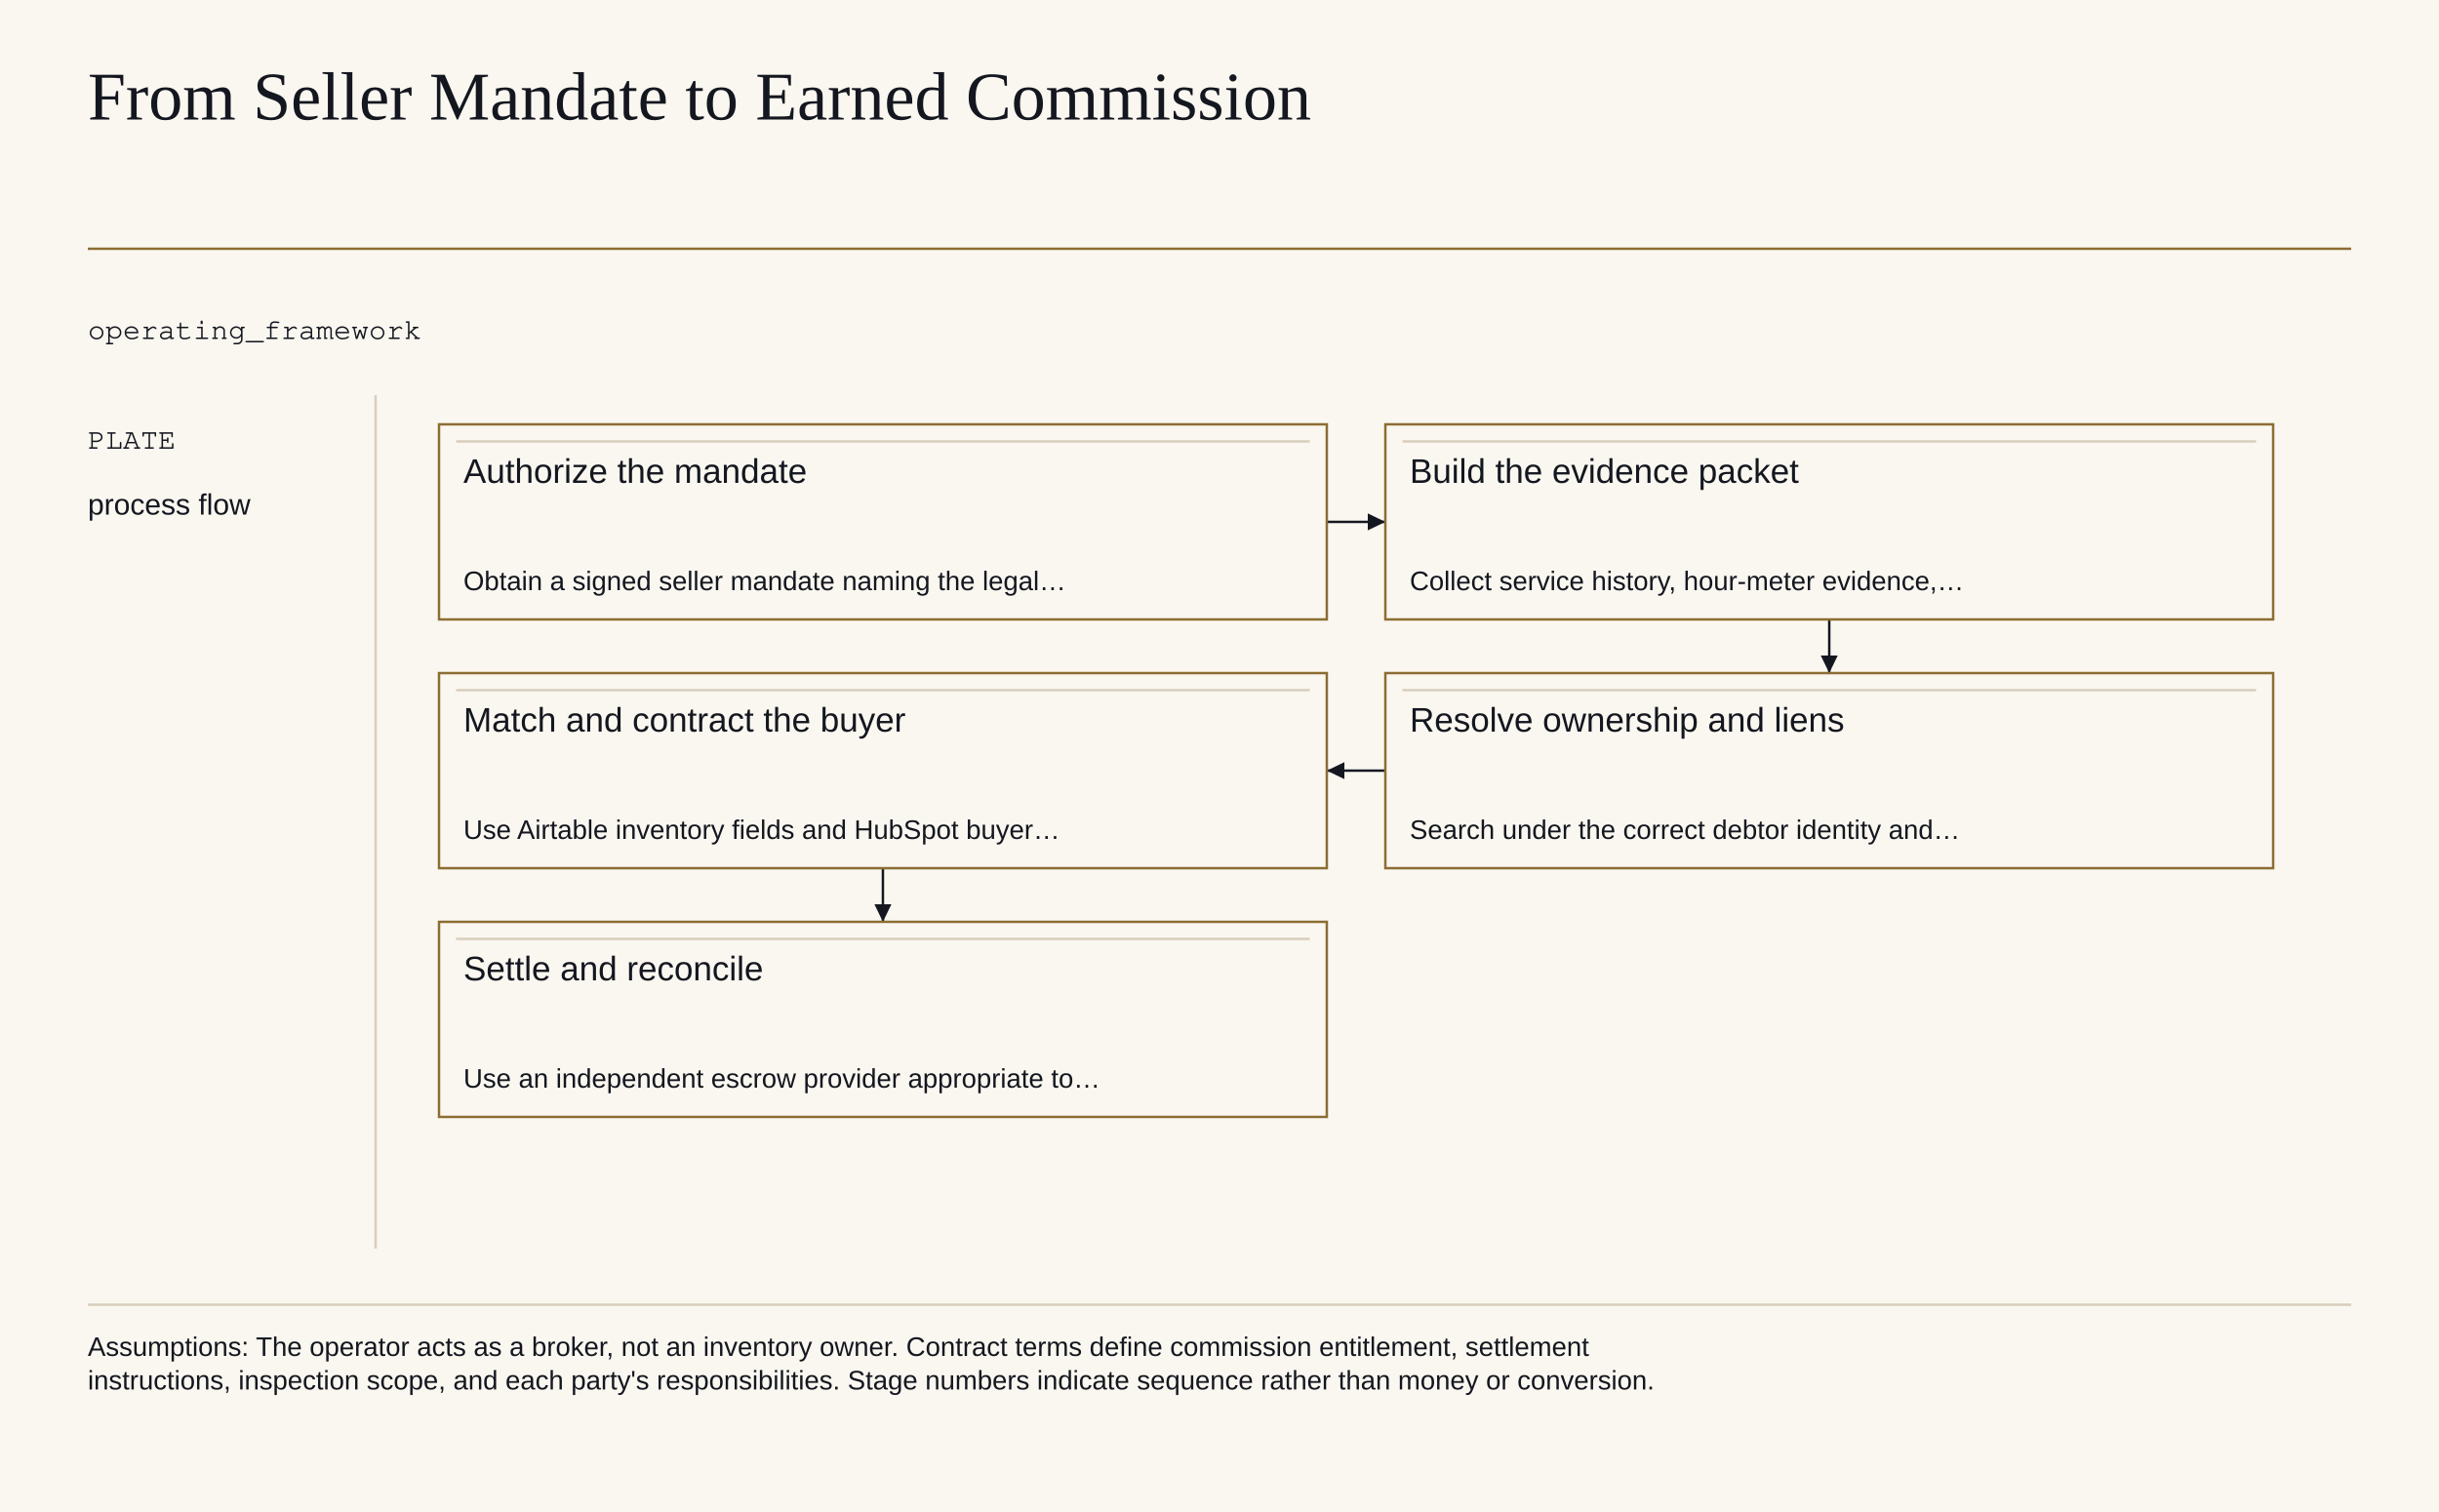
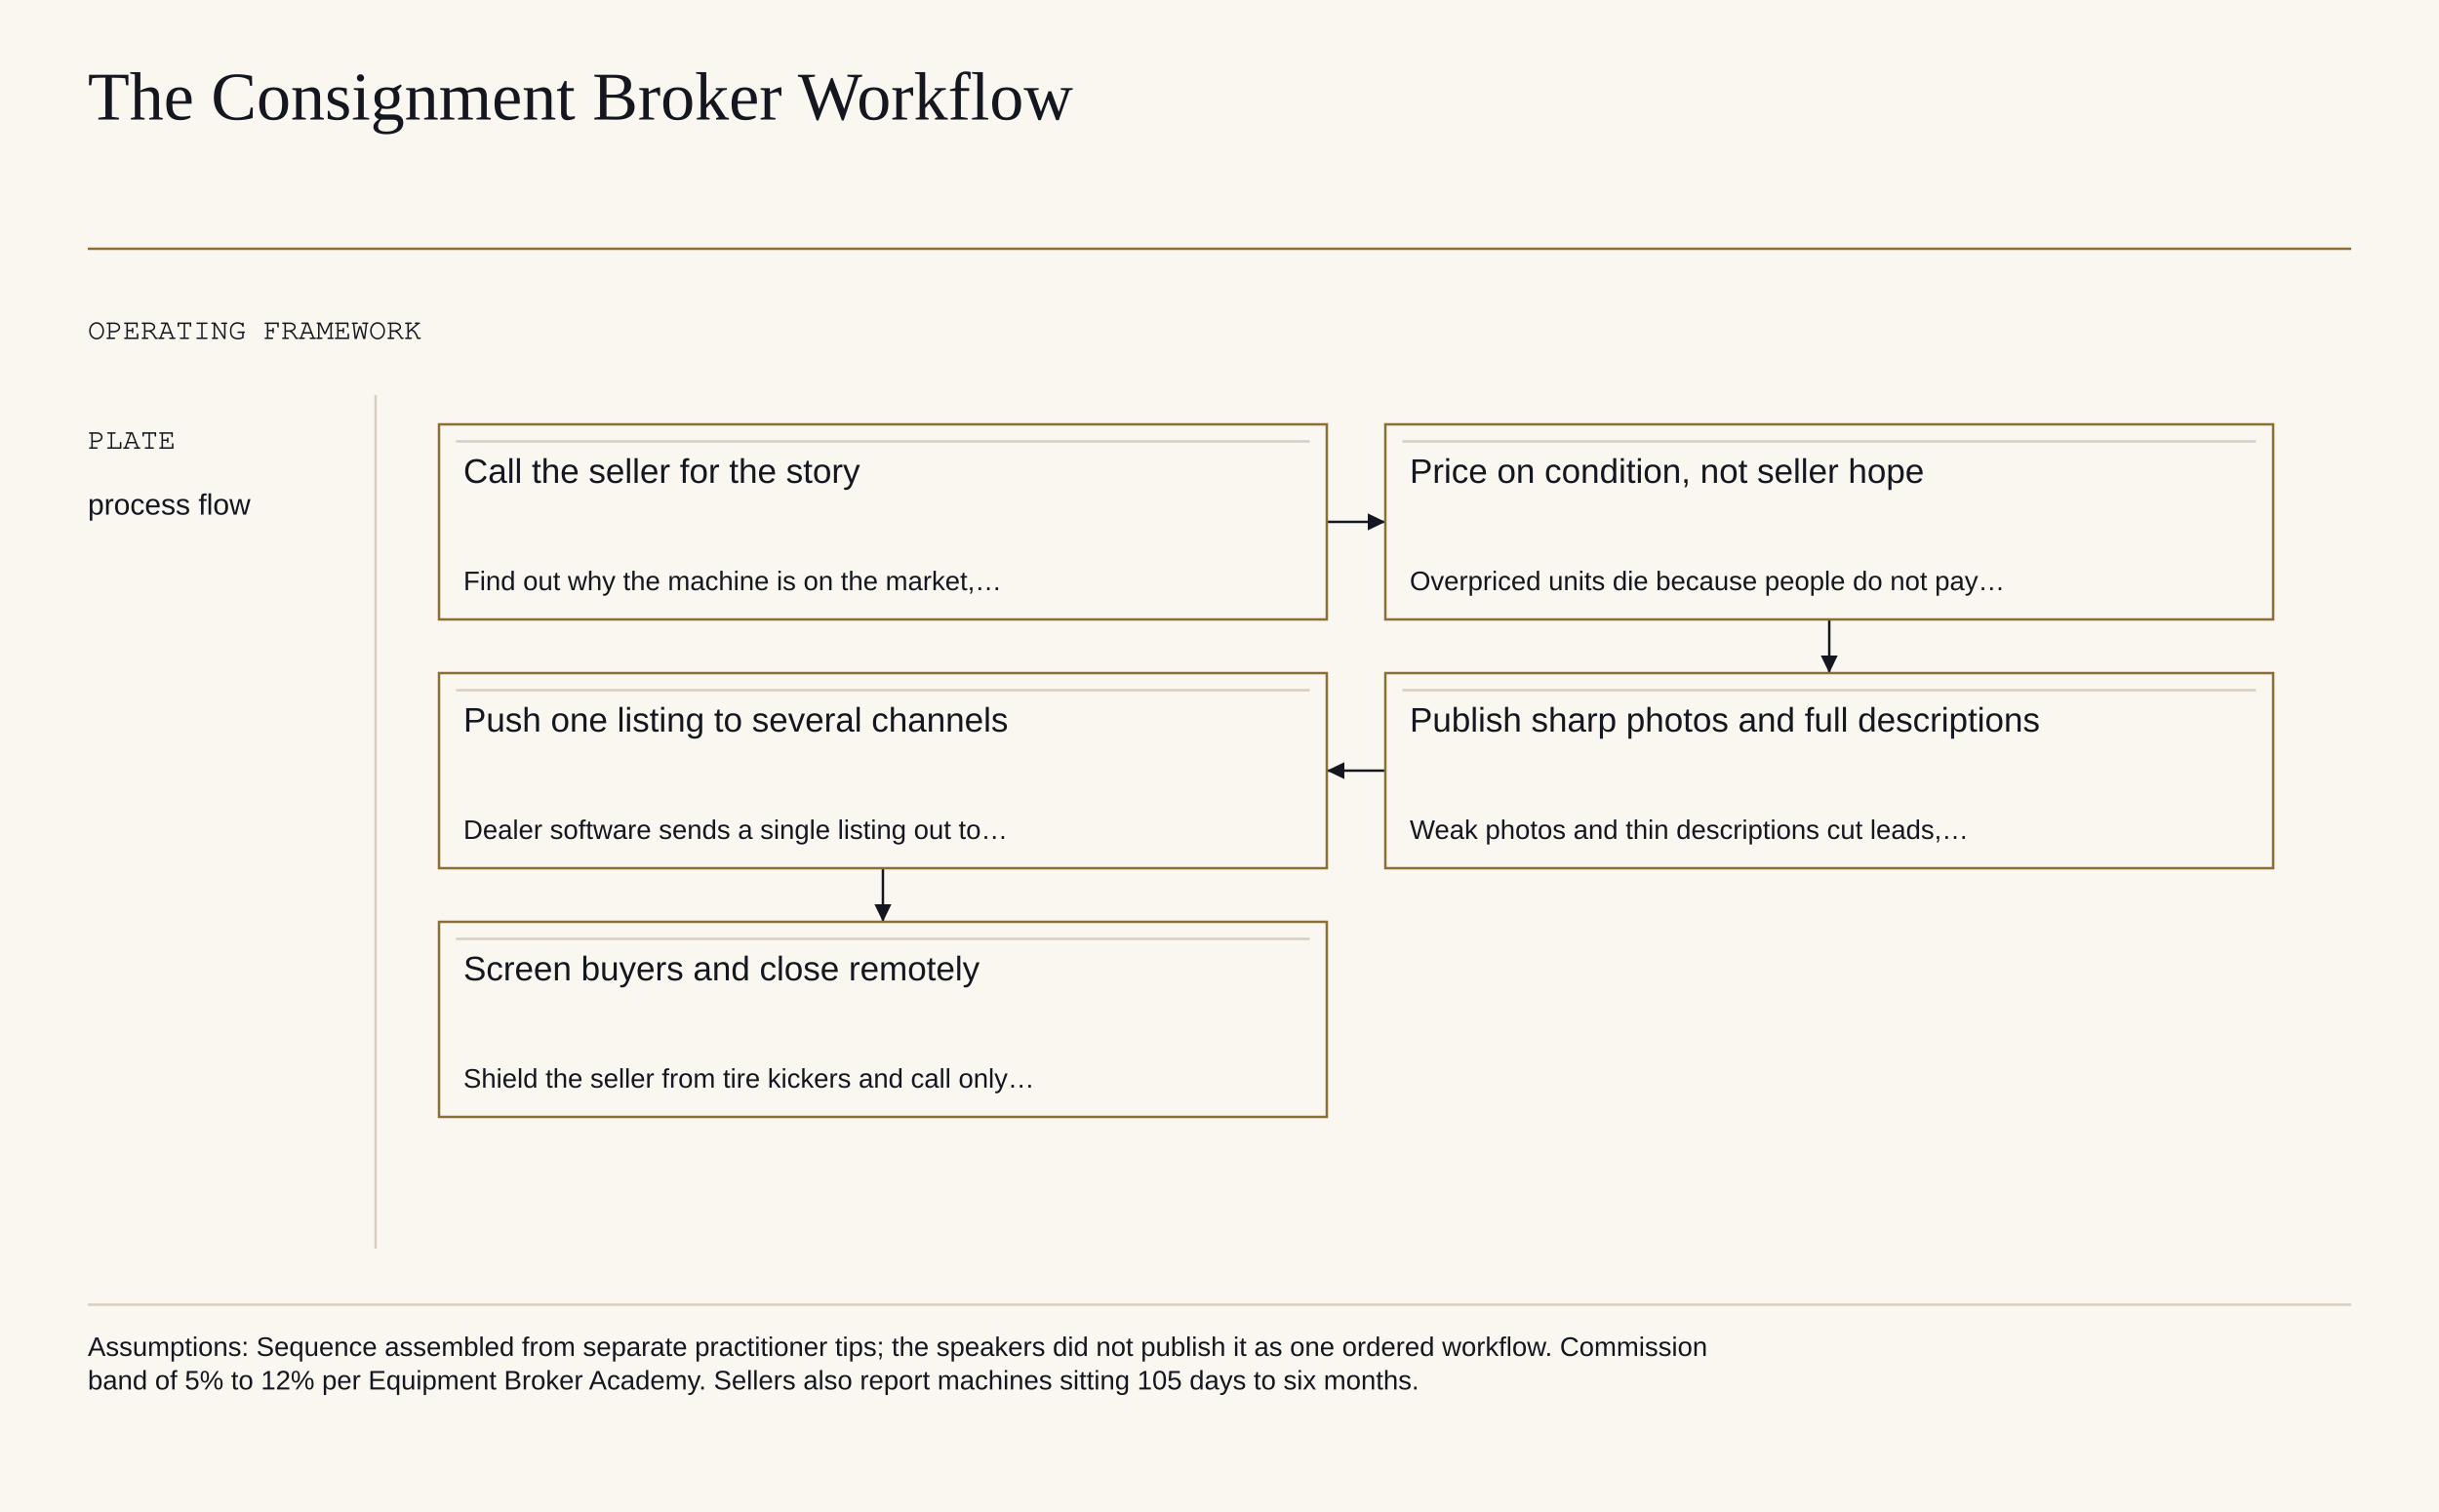
<svg xmlns="http://www.w3.org/2000/svg" viewBox="0 0 1000 620" role="img">
  <rect x="0" y="0" width="1000" height="620" fill="#FAF7F0" stroke="none" stroke-width="1" />
  <text x="36" y="49" font-family="Georgia, 'Times New Roman', serif" font-size="28" fill="#14171F" text-anchor="start" style="font-variant-numeric:tabular-nums">
-     <tspan x="36" dy="0">From Seller Mandate to Earned Commission</tspan>
+     <tspan x="36" dy="0">The Consignment Broker Workflow</tspan>
  </text>
  <line x1="36" y1="102" x2="964" y2="102" stroke="#8C6D32" stroke-width="1" />
  <text x="36" y="139" font-family="Courier, monospace" font-size="12" fill="#14171F" text-anchor="start" style="font-variant-numeric:tabular-nums">
-     <tspan x="36" dy="0">operating_framework</tspan>
+     <tspan x="36" dy="0">OPERATING FRAMEWORK</tspan>
  </text>
  <line x1="154" y1="162" x2="154" y2="512" stroke="#D8CEBE" stroke-width="1" />
  <text x="36" y="184" font-family="Courier, monospace" font-size="12" fill="#14171F" text-anchor="start" style="font-variant-numeric:tabular-nums">
    <tspan x="36" dy="0">PLATE</tspan>
  </text>
  <text x="36" y="211" font-family="Arial, Helvetica, sans-serif" font-size="12" fill="#14171F" text-anchor="start" style="font-variant-numeric:tabular-nums">
    <tspan x="36" dy="0">process flow</tspan>
  </text>
  <line x1="544.0" y1="214.0" x2="568.0" y2="214.0" stroke="#14171F" stroke-width="1" />
  <polygon points="568.0,214.0 560.796,217.48 560.796,210.52" fill="#14171F" stroke="none" stroke-width="1" />
  <line x1="750.0" y1="254.0" x2="750.0" y2="276.0" stroke="#14171F" stroke-width="1" />
  <polygon points="750.0,276.0 746.52,268.796 753.48,268.796" fill="#14171F" stroke="none" stroke-width="1" />
  <line x1="568.0" y1="316.0" x2="544.0" y2="316.0" stroke="#14171F" stroke-width="1" />
  <polygon points="544.0,316.0 551.204,312.52 551.204,319.48" fill="#14171F" stroke="none" stroke-width="1" />
  <line x1="362.0" y1="356.0" x2="362.0" y2="378.0" stroke="#14171F" stroke-width="1" />
  <polygon points="362.0,378.0 358.52,370.796 365.48,370.796" fill="#14171F" stroke="none" stroke-width="1" />
  <rect x="180.0" y="174.0" width="364.0" height="80.0" fill="#FAF7F0" stroke="#8C6D32" stroke-width="1" />
  <line x1="187.0" y1="181.0" x2="537.0" y2="181.0" stroke="#D8CEBE" stroke-width="1" />
  <text x="190.0" y="198.0" font-family="Arial, Helvetica, sans-serif" font-size="14" fill="#14171F" text-anchor="start" style="font-variant-numeric:tabular-nums">
-     <tspan x="190.0" dy="0">Authorize the mandate</tspan>
+     <tspan x="190.0" dy="0">Call the seller for the story</tspan>
  </text>
  <text x="190.0" y="242.0" font-family="Arial, Helvetica, sans-serif" font-size="11" fill="#14171F" text-anchor="start" style="font-variant-numeric:tabular-nums">
-     <tspan x="190.0" dy="0">Obtain a signed seller mandate naming the legal…</tspan>
+     <tspan x="190.0" dy="0">Find out why the machine is on the market,…</tspan>
  </text>
  <rect x="568.0" y="174.0" width="364.0" height="80.0" fill="#FAF7F0" stroke="#8C6D32" stroke-width="1" />
  <line x1="575.0" y1="181.0" x2="925.0" y2="181.0" stroke="#D8CEBE" stroke-width="1" />
  <text x="578.0" y="198.0" font-family="Arial, Helvetica, sans-serif" font-size="14" fill="#14171F" text-anchor="start" style="font-variant-numeric:tabular-nums">
-     <tspan x="578.0" dy="0">Build the evidence packet</tspan>
+     <tspan x="578.0" dy="0">Price on condition, not seller hope</tspan>
  </text>
  <text x="578.0" y="242.0" font-family="Arial, Helvetica, sans-serif" font-size="11" fill="#14171F" text-anchor="start" style="font-variant-numeric:tabular-nums">
-     <tspan x="578.0" dy="0">Collect service history, hour-meter evidence,…</tspan>
+     <tspan x="578.0" dy="0">Overpriced units die because people do not pay…</tspan>
  </text>
  <rect x="568.0" y="276.0" width="364.0" height="80.0" fill="#FAF7F0" stroke="#8C6D32" stroke-width="1" />
  <line x1="575.0" y1="283.0" x2="925.0" y2="283.0" stroke="#D8CEBE" stroke-width="1" />
  <text x="578.0" y="300.0" font-family="Arial, Helvetica, sans-serif" font-size="14" fill="#14171F" text-anchor="start" style="font-variant-numeric:tabular-nums">
-     <tspan x="578.0" dy="0">Resolve ownership and liens</tspan>
+     <tspan x="578.0" dy="0">Publish sharp photos and full descriptions</tspan>
  </text>
  <text x="578.0" y="344.0" font-family="Arial, Helvetica, sans-serif" font-size="11" fill="#14171F" text-anchor="start" style="font-variant-numeric:tabular-nums">
-     <tspan x="578.0" dy="0">Search under the correct debtor identity and…</tspan>
+     <tspan x="578.0" dy="0">Weak photos and thin descriptions cut leads,…</tspan>
  </text>
  <rect x="180.0" y="276.0" width="364.0" height="80.0" fill="#FAF7F0" stroke="#8C6D32" stroke-width="1" />
  <line x1="187.0" y1="283.0" x2="537.0" y2="283.0" stroke="#D8CEBE" stroke-width="1" />
  <text x="190.0" y="300.0" font-family="Arial, Helvetica, sans-serif" font-size="14" fill="#14171F" text-anchor="start" style="font-variant-numeric:tabular-nums">
-     <tspan x="190.0" dy="0">Match and contract the buyer</tspan>
+     <tspan x="190.0" dy="0">Push one listing to several channels</tspan>
  </text>
  <text x="190.0" y="344.0" font-family="Arial, Helvetica, sans-serif" font-size="11" fill="#14171F" text-anchor="start" style="font-variant-numeric:tabular-nums">
-     <tspan x="190.0" dy="0">Use Airtable inventory fields and HubSpot buyer…</tspan>
+     <tspan x="190.0" dy="0">Dealer software sends a single listing out to…</tspan>
  </text>
  <rect x="180.0" y="378.0" width="364.0" height="80.0" fill="#FAF7F0" stroke="#8C6D32" stroke-width="1" />
  <line x1="187.0" y1="385.0" x2="537.0" y2="385.0" stroke="#D8CEBE" stroke-width="1" />
  <text x="190.0" y="402.0" font-family="Arial, Helvetica, sans-serif" font-size="14" fill="#14171F" text-anchor="start" style="font-variant-numeric:tabular-nums">
-     <tspan x="190.0" dy="0">Settle and reconcile</tspan>
+     <tspan x="190.0" dy="0">Screen buyers and close remotely</tspan>
  </text>
  <text x="190.0" y="446.0" font-family="Arial, Helvetica, sans-serif" font-size="11" fill="#14171F" text-anchor="start" style="font-variant-numeric:tabular-nums">
-     <tspan x="190.0" dy="0">Use an independent escrow provider appropriate to…</tspan>
+     <tspan x="190.0" dy="0">Shield the seller from tire kickers and call only…</tspan>
  </text>
  <line x1="36" y1="535" x2="964" y2="535" stroke="#D8CEBE" stroke-width="1" />
  <text x="36" y="556" font-family="Arial, Helvetica, sans-serif" font-size="11" fill="#14171F" text-anchor="start" style="font-variant-numeric:tabular-nums">
-     <tspan x="36" dy="0">Assumptions: The operator acts as a broker, not an inventory owner. Contract terms define commission entitlement, settlement</tspan>
-     <tspan x="36" dy="13.75">instructions, inspection scope, and each party's responsibilities. Stage numbers indicate sequence rather than money or conversion.</tspan>
+     <tspan x="36" dy="0">Assumptions: Sequence assembled from separate practitioner tips; the speakers did not publish it as one ordered workflow. Commission</tspan>
+     <tspan x="36" dy="13.75">band of 5% to 12% per Equipment Broker Academy. Sellers also report machines sitting 105 days to six months.</tspan>
  </text>
  <text x="36" y="592" font-family="Arial, Helvetica, sans-serif" font-size="10" fill="#14171F" text-anchor="start" style="font-variant-numeric:tabular-nums">
    <tspan x="36" dy="0" />
  </text>
</svg>
